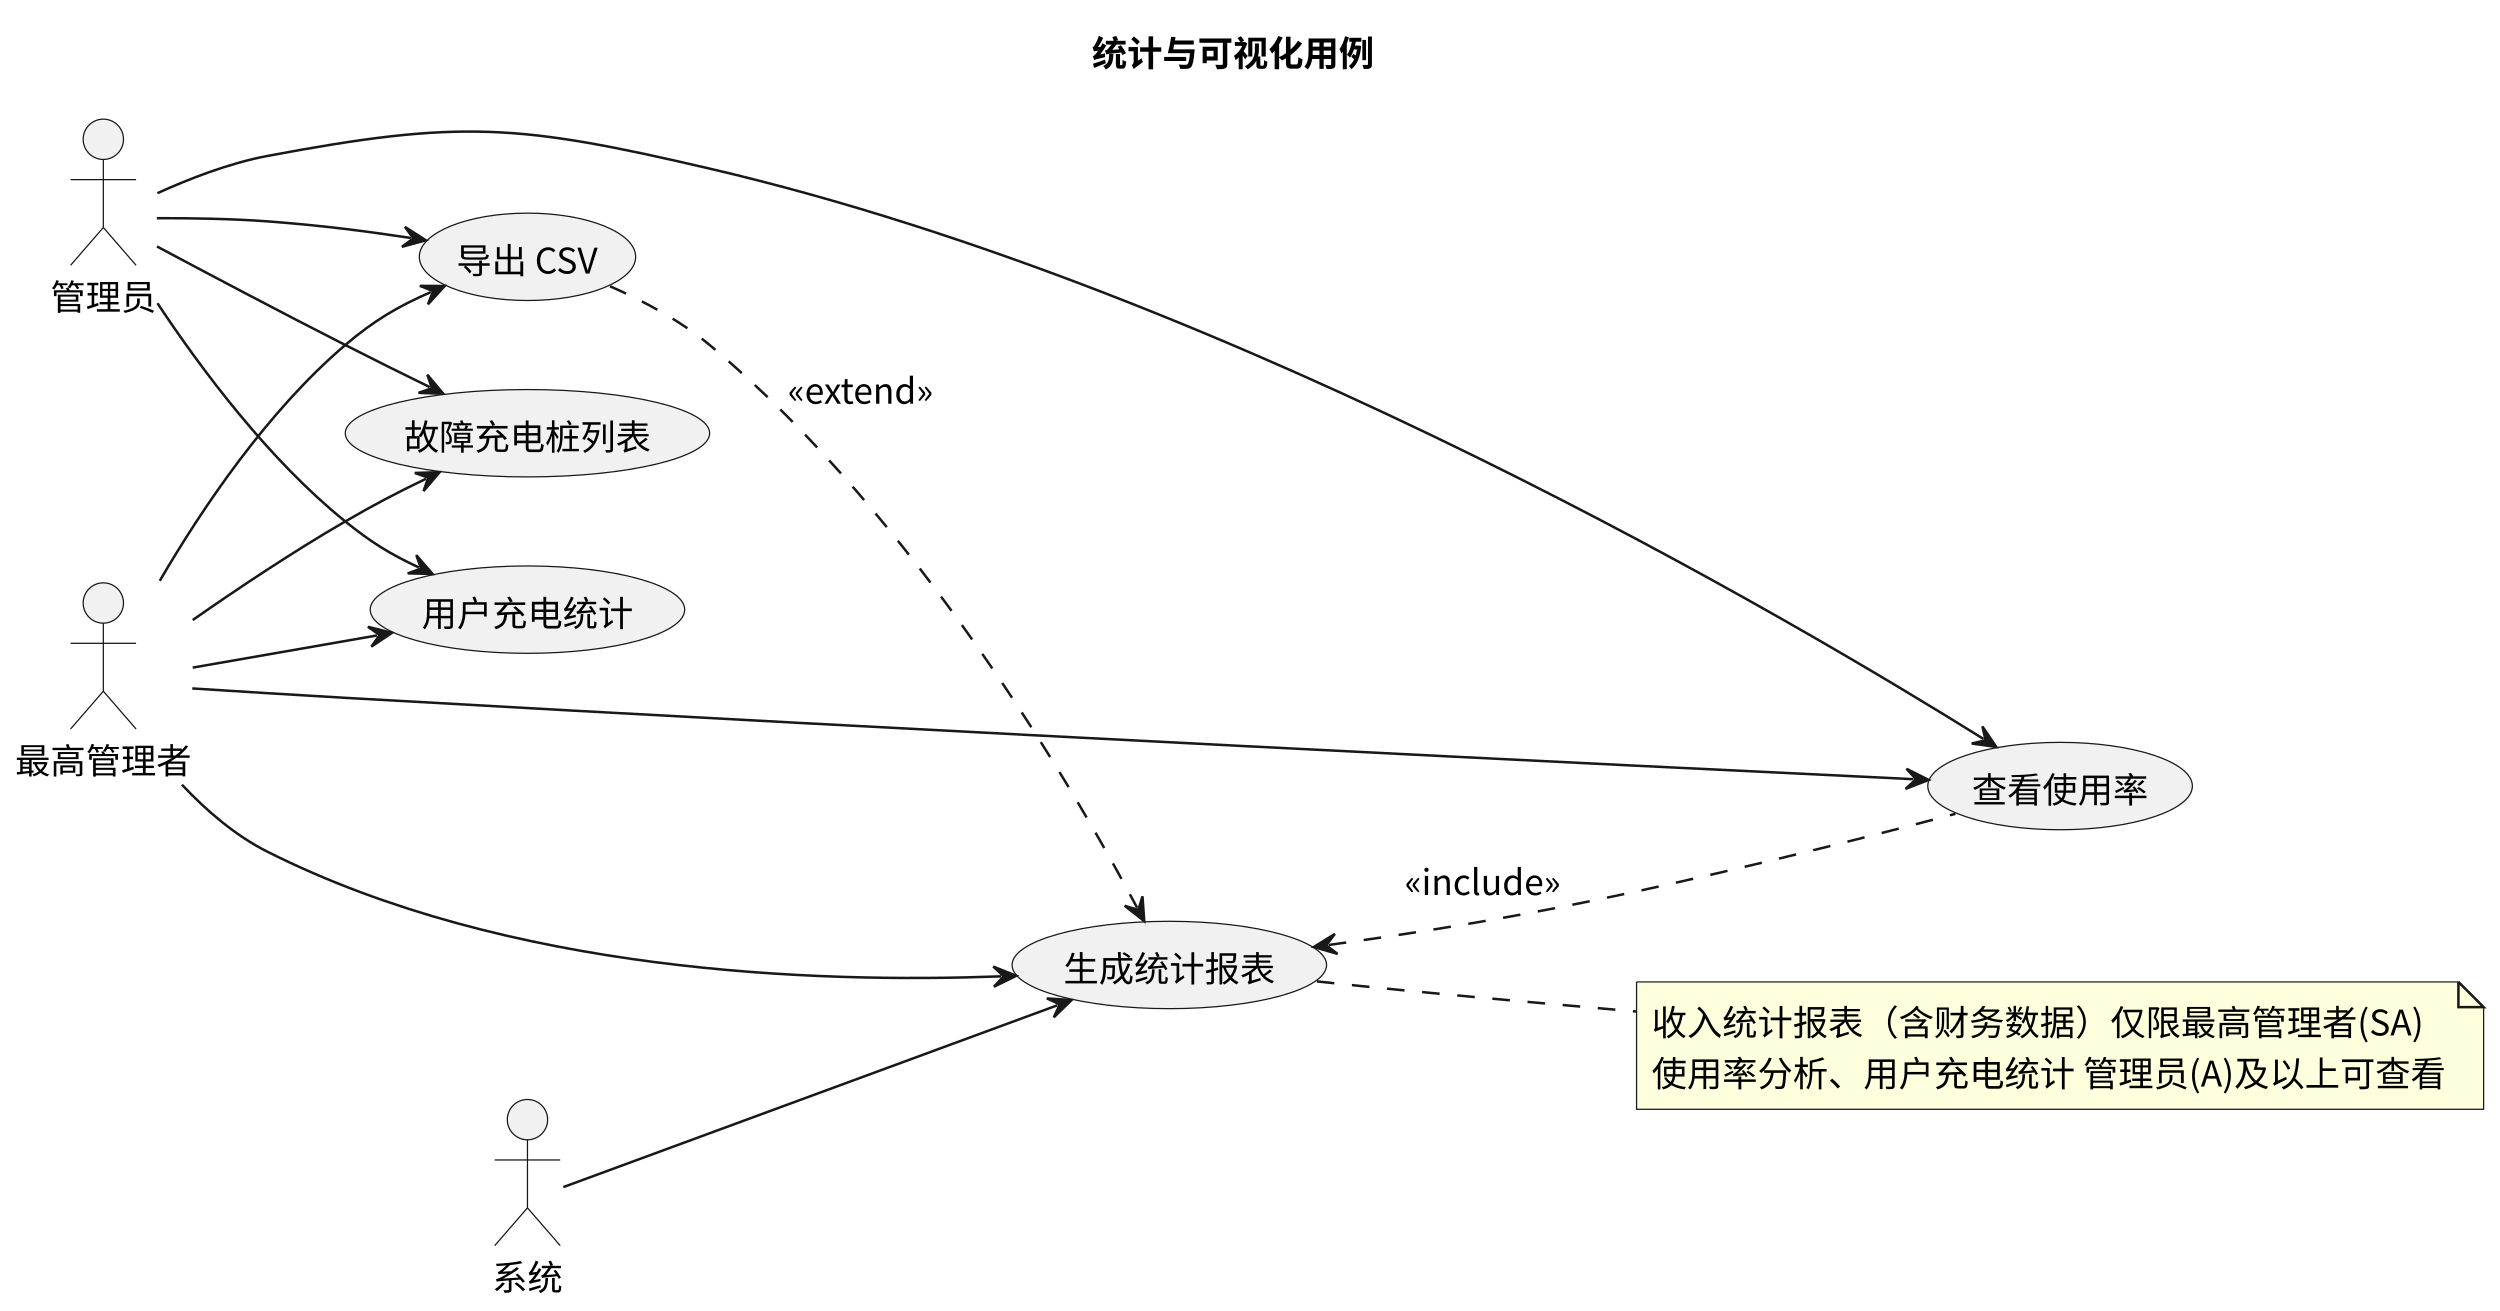
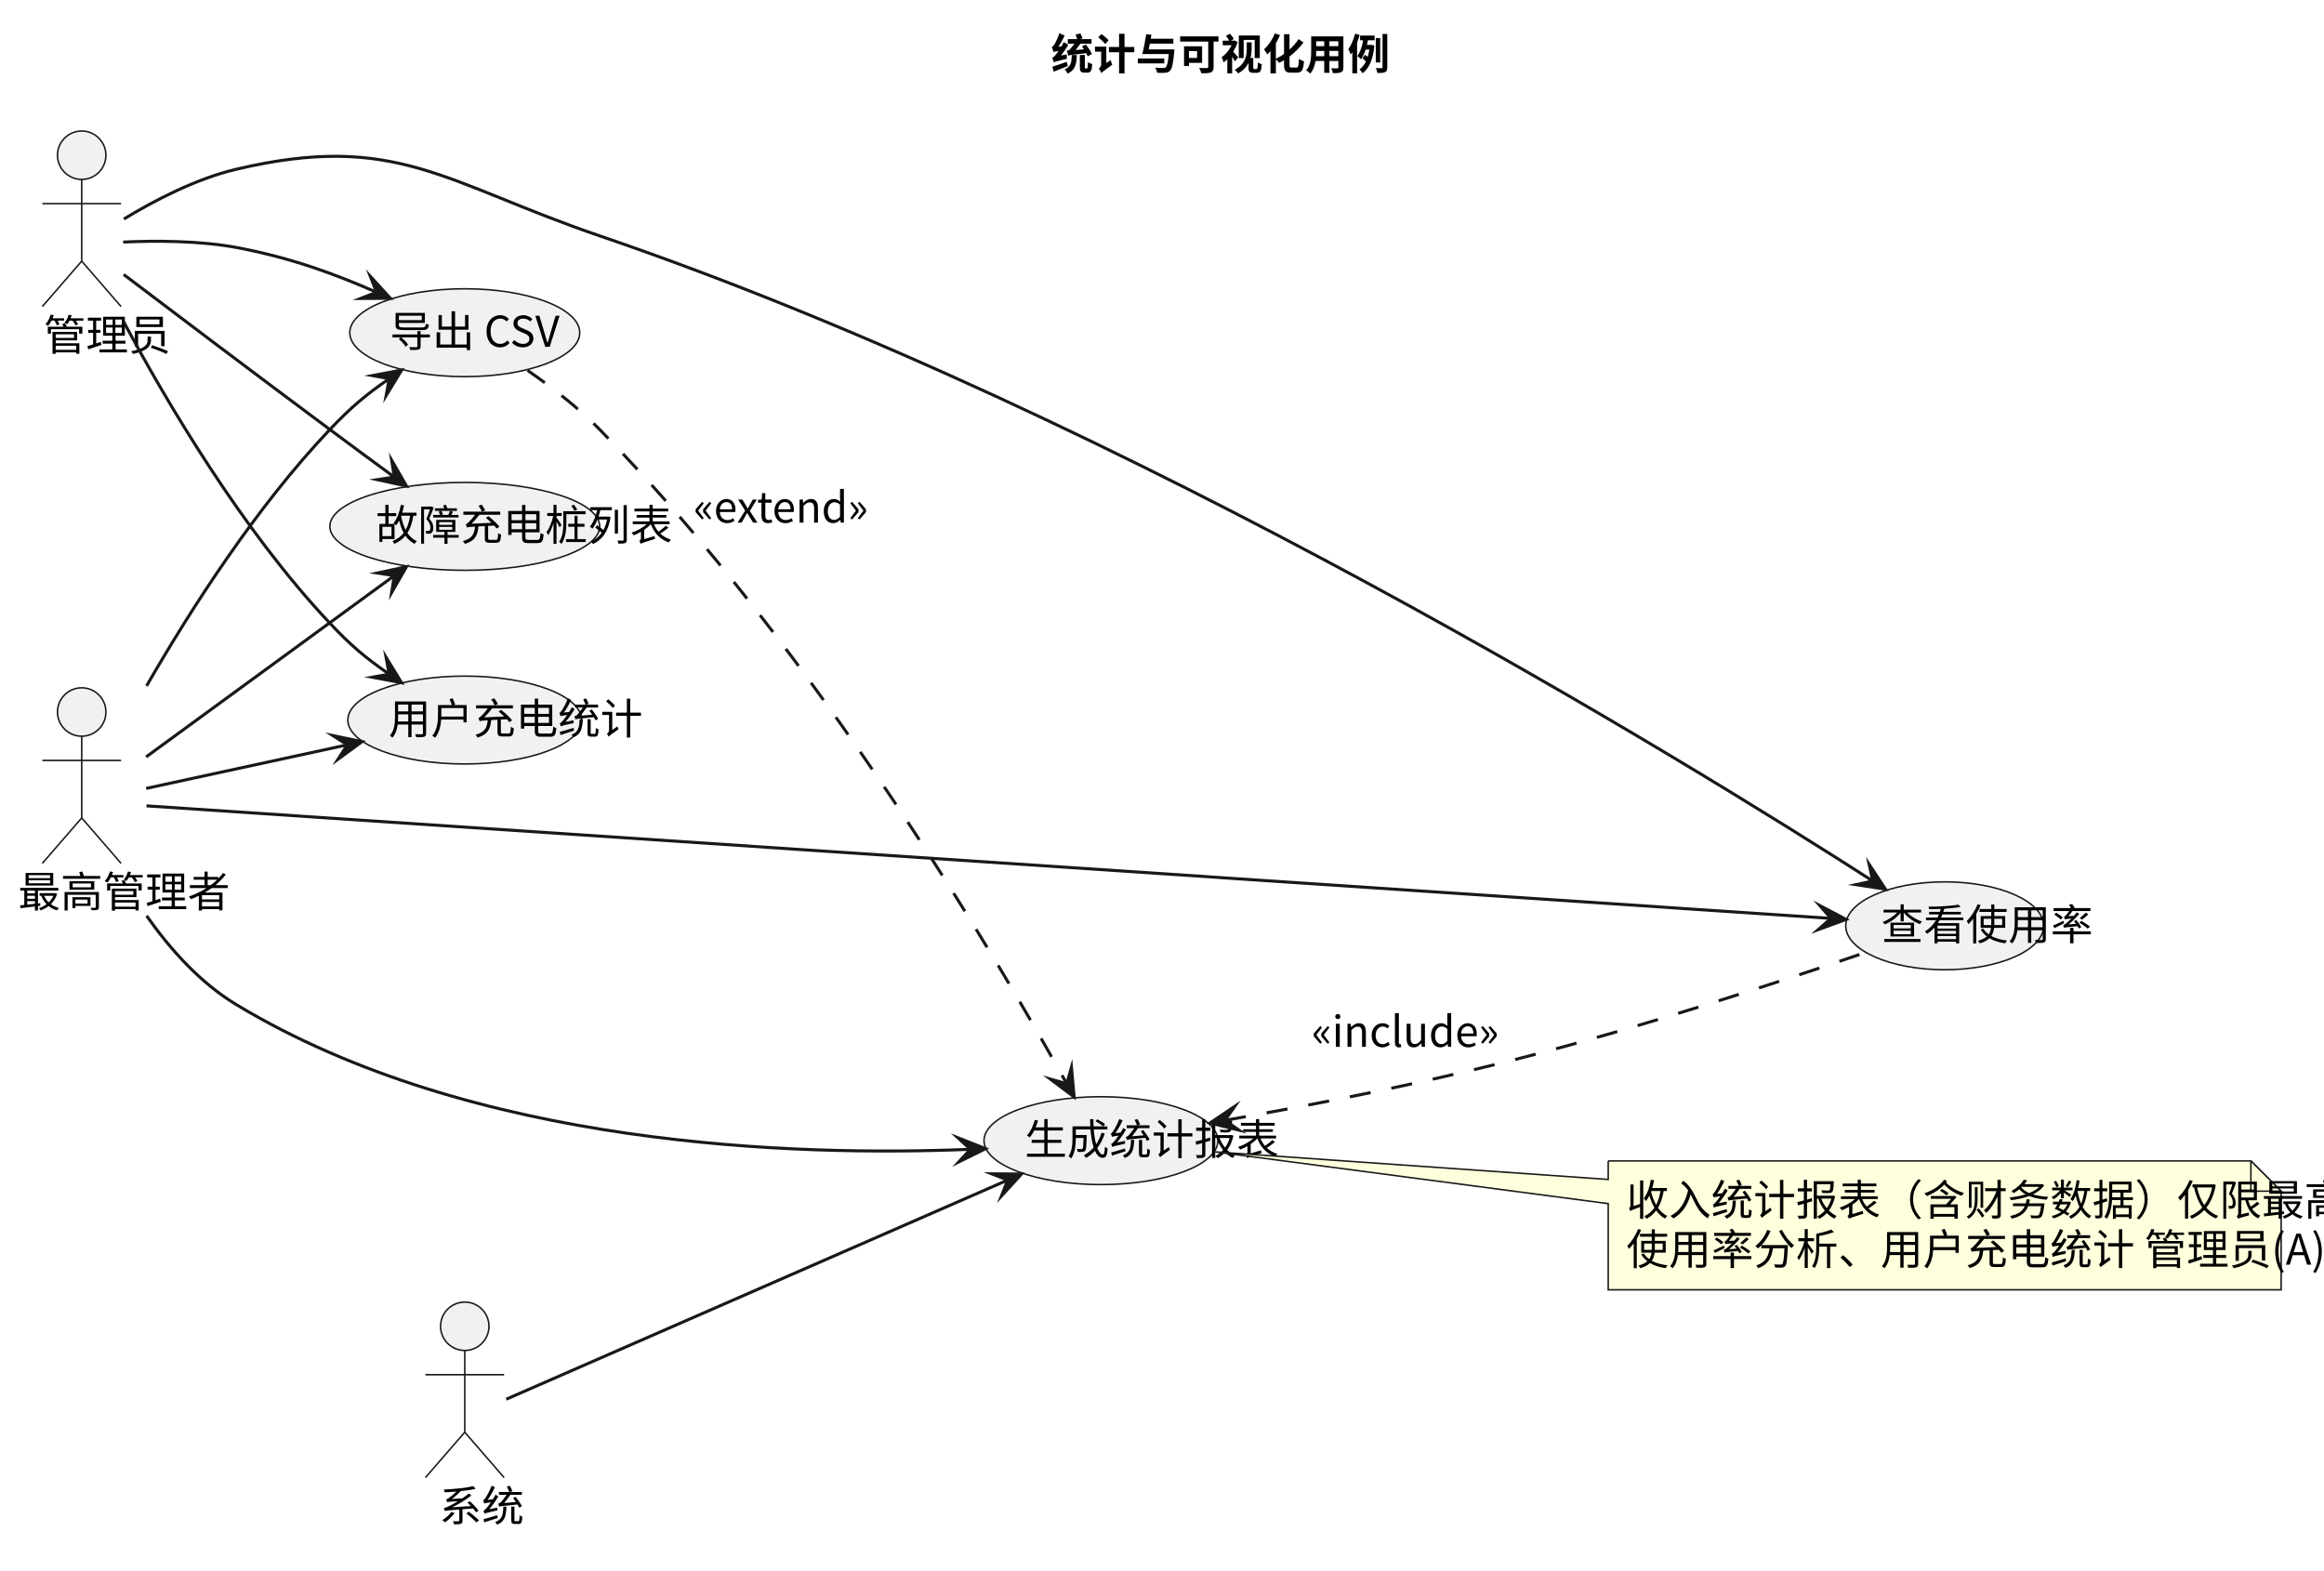
- <svg xmlns="http://www.w3.org/2000/svg" contentStyleType="text/css" data-diagram-type="DESCRIPTION" height="520px" preserveAspectRatio="none" style="width:992px;height:520px;background:#FFFFFF;" version="1.1" viewBox="0 0 992 520" width="992px" zoomAndPan="magnify">
+ <svg xmlns="http://www.w3.org/2000/svg" contentStyleType="text/css" data-diagram-type="DESCRIPTION" height="519px" preserveAspectRatio="none" style="width:768px;height:519px;background:#FFFFFF;" version="1.1" viewBox="0 0 768 519" width="768px" zoomAndPan="magnify">
  <defs />
  <g>
    <g class="title" data-source-line="3">
-       <text fill="#000000" font-family="Noto Sans CJK SC" font-size="14" font-weight="bold" lengthAdjust="spacing" textLength="111.999" x="433.251" y="26.24">统计与可视化用例</text>
+       <text fill="#000000" font-family="'Noto Sans CJK SC'" font-size="14" font-weight="700" lengthAdjust="spacing" textLength="67.211" x="347.315" y="22.995">统计与可视化用例</text>
    </g>
-     <g class="entity" data-entity="S" data-source-line="7" data-uid="ent0002" id="entity_S">
-       <ellipse cx="209.3" cy="444.272" fill="#F1F1F1" rx="8" ry="8" style="stroke:#181818;stroke-width:0.5;" />
-       <path d="M209.3,452.272 L209.3,479.272 M196.3,460.272 L222.3,460.272 M209.3,479.272 L196.3,494.272 M209.3,479.272 L222.3,494.272" fill="none" style="stroke:#181818;stroke-width:0.5;" />
-       <text fill="#000000" font-family="Noto Sans CJK SC" font-size="14" lengthAdjust="spacing" textLength="28" x="195.3" y="512.012">系统</text>
+     <g class="entity" data-qualified-name="S" data-source-line="7" id="ent0001">
+       <ellipse cx="153.59" cy="438.297" fill="#F1F1F1" rx="8" ry="8" style="stroke:#181818;stroke-width:0.5;" />
+       <path d="M153.59,446.297 L153.59,473.297 M140.59,454.297 L166.59,454.297 M153.59,473.297 L140.59,488.297 M153.59,473.297 L166.59,488.297" fill="none" style="stroke:#181818;stroke-width:0.5;" />
+       <text fill="#000000" font-family="'Noto Sans CJK SC'" font-size="14" lengthAdjust="spacing" textLength="16.803" x="145.189" y="502.792">系统</text>
    </g>
-     <g class="entity" data-entity="A" data-source-line="8" data-uid="ent0003" id="entity_A">
-       <ellipse cx="41" cy="55.272" fill="#F1F1F1" rx="8" ry="8" style="stroke:#181818;stroke-width:0.5;" />
-       <path d="M41,63.272 L41,90.272 M28,71.272 L54,71.272 M41,90.272 L28,105.272 M41,90.272 L54,105.272" fill="none" style="stroke:#181818;stroke-width:0.5;" />
-       <text fill="#000000" font-family="Noto Sans CJK SC" font-size="14" lengthAdjust="spacing" textLength="42" x="20" y="123.012">管理员</text>
+     <g class="entity" data-qualified-name="A" data-source-line="8" id="ent0002">
+       <ellipse cx="27" cy="51.297" fill="#F1F1F1" rx="8" ry="8" style="stroke:#181818;stroke-width:0.5;" />
+       <path d="M27,59.297 L27,86.297 M14,67.297 L40,67.297 M27,86.297 L14,101.297 M27,86.297 L40,101.297" fill="none" style="stroke:#181818;stroke-width:0.5;" />
+       <text fill="#000000" font-family="'Noto Sans CJK SC'" font-size="14" lengthAdjust="spacing" textLength="25.204" x="14.398" y="115.792">管理员</text>
    </g>
-     <g class="entity" data-entity="SA" data-source-line="9" data-uid="ent0004" id="entity_SA">
-       <ellipse cx="41" cy="239.272" fill="#F1F1F1" rx="8" ry="8" style="stroke:#181818;stroke-width:0.5;" />
-       <path d="M41,247.272 L41,274.272 M28,255.272 L54,255.272 M41,274.272 L28,289.272 M41,274.272 L54,289.272" fill="none" style="stroke:#181818;stroke-width:0.5;" />
-       <text fill="#000000" font-family="Noto Sans CJK SC" font-size="14" lengthAdjust="spacing" textLength="70" x="6" y="307.012">最高管理者</text>
+     <g class="entity" data-qualified-name="SA" data-source-line="9" id="ent0003">
+       <ellipse cx="27.003" cy="235.297" fill="#F1F1F1" rx="8" ry="8" style="stroke:#181818;stroke-width:0.5;" />
+       <path d="M27.003,243.297 L27.003,270.297 M14.003,251.297 L40.003,251.297 M27.003,270.297 L14.003,285.297 M27.003,270.297 L40.003,285.297" fill="none" style="stroke:#181818;stroke-width:0.5;" />
+       <text fill="#000000" font-family="'Noto Sans CJK SC'" font-size="14" lengthAdjust="spacing" textLength="42.007" x="6" y="299.792">最高管理者</text>
    </g>
-     <g class="entity" data-entity="GR" data-source-line="11" data-uid="ent0005" id="entity_GR">
-       <ellipse cx="463.987" cy="382.906" fill="#F1F1F1" rx="62.397" ry="17.334" style="stroke:#181818;stroke-width:0.5;" />
-       <text fill="#000000" font-family="Noto Sans CJK SC" font-size="14" lengthAdjust="spacing" textLength="84" x="421.987" y="389.542">生成统计报表</text>
+     <g class="entity" data-qualified-name="GR" data-source-line="11" id="ent0004">
+       <ellipse cx="363.824" cy="376.95" fill="#F1F1F1" rx="38.644" ry="14.524" style="stroke:#181818;stroke-width:0.5;" />
+       <text fill="#000000" font-family="'Noto Sans CJK SC'" font-size="14" lengthAdjust="spacing" textLength="50.408" x="338.62" y="381.599">生成统计报表</text>
    </g>
-     <g class="entity" data-entity="VU" data-source-line="12" data-uid="ent0006" id="entity_VU">
-       <ellipse cx="817.437" cy="311.906" fill="#F1F1F1" rx="52.497" ry="17.334" style="stroke:#181818;stroke-width:0.5;" />
-       <text fill="#000000" font-family="Noto Sans CJK SC" font-size="14" lengthAdjust="spacing" textLength="70" x="782.437" y="318.542">查看使用率</text>
+     <g class="entity" data-qualified-name="VU" data-source-line="12" id="ent0005">
+       <ellipse cx="642.653" cy="305.95" fill="#F1F1F1" rx="32.703" ry="14.524" style="stroke:#181818;stroke-width:0.5;" />
+       <text fill="#000000" font-family="'Noto Sans CJK SC'" font-size="14" lengthAdjust="spacing" textLength="42.007" x="621.65" y="310.599">查看使用率</text>
    </g>
-     <g class="entity" data-entity="EXP" data-source-line="13" data-uid="ent0007" id="entity_EXP">
-       <ellipse cx="209.304" cy="101.906" fill="#F1F1F1" rx="42.925" ry="17.334" style="stroke:#181818;stroke-width:0.5;" />
-       <text fill="#000000" font-family="Noto Sans CJK SC" font-size="14" lengthAdjust="spacing" textLength="56.462" x="181.074" y="108.542">导出 CSV</text>
+     <g class="entity" data-qualified-name="EXP" data-source-line="13" id="ent0006">
+       <ellipse cx="153.586" cy="109.951" fill="#F1F1F1" rx="37.996" ry="14.524" style="stroke:#181818;stroke-width:0.5;" />
+       <text fill="#000000" font-family="'Noto Sans CJK SC'" font-size="14" lengthAdjust="spacing" textLength="49.492" x="128.84" y="114.599">导出 CSV</text>
    </g>
-     <g class="entity" data-entity="UCS" data-source-line="14" data-uid="ent0008" id="entity_UCS">
-       <ellipse cx="209.297" cy="241.906" fill="#F1F1F1" rx="62.397" ry="17.334" style="stroke:#181818;stroke-width:0.5;" />
-       <text fill="#000000" font-family="Noto Sans CJK SC" font-size="14" lengthAdjust="spacing" textLength="84" x="167.297" y="248.542">用户充电统计</text>
+     <g class="entity" data-qualified-name="UCS" data-source-line="14" id="ent0007">
+       <ellipse cx="153.594" cy="237.951" fill="#F1F1F1" rx="38.644" ry="14.524" style="stroke:#181818;stroke-width:0.5;" />
+       <text fill="#000000" font-family="'Noto Sans CJK SC'" font-size="14" lengthAdjust="spacing" textLength="50.408" x="128.39" y="242.599">用户充电统计</text>
    </g>
-     <g class="entity" data-entity="FCL" data-source-line="15" data-uid="ent0009" id="entity_FCL">
-       <ellipse cx="209.296" cy="171.906" fill="#F1F1F1" rx="72.296" ry="17.334" style="stroke:#181818;stroke-width:0.5;" />
-       <text fill="#000000" font-family="Noto Sans CJK SC" font-size="14" lengthAdjust="spacing" textLength="98" x="160.296" y="178.542">故障充电桩列表</text>
+     <g class="entity" data-qualified-name="FCL" data-source-line="15" id="ent0008">
+       <ellipse cx="153.595" cy="173.951" fill="#F1F1F1" rx="44.585" ry="14.524" style="stroke:#181818;stroke-width:0.5;" />
+       <text fill="#000000" font-family="'Noto Sans CJK SC'" font-size="14" lengthAdjust="spacing" textLength="58.81" x="124.19" y="178.599">故障充电桩列表</text>
    </g>
-     <g class="entity" data-entity="GMN22" data-source-line="31" data-uid="ent0023" id="entity_GMN22">
-       <path d="M649.39,389.632 L649.39,440.176 L985.501,440.176 L985.501,399.632 L975.501,389.632 L649.39,389.632" fill="#FEFFDD" style="stroke:#181818;stroke-width:0.5;" />
-       <path d="M975.501,389.632 L975.501,399.632 L985.501,399.632 L975.501,389.632" fill="#FEFFDD" style="stroke:#181818;stroke-width:1;" />
-       <text fill="#000000" font-family="Noto Sans CJK SC" font-size="14" lengthAdjust="spacing" textLength="306.319" x="655.39" y="410.872">收入统计报表（含财务数据）仅限最高管理者(SA)</text>
-       <text fill="#000000" font-family="Noto Sans CJK SC" font-size="14" lengthAdjust="spacing" textLength="315.111" x="655.39" y="431.144">使用率分析、用户充电统计 管理员(A)及以上可查看</text>
+     <g class="entity" data-qualified-name="GMN21" data-source-line="31" id="ent0022">
+       <path d="M531.46,383.647 L531.46,389.767 L401.58,380.667 L531.46,397.767 L531.46,426.241 A0,0 0 0 0 531.46,426.241 L753.84,426.241 A0,0 0 0 0 753.84,426.241 L753.84,393.647 L743.84,383.647 L531.46,383.647 A0,0 0 0 0 531.46,383.647" fill="#FEFFDD" style="stroke:#181818;stroke-width:0.5;" />
+       <path d="M743.84,383.647 L743.84,393.647 L753.84,393.647 L743.84,383.647" fill="#FEFFDD" style="stroke:#181818;stroke-width:0.5;" />
+       <text fill="#000000" font-family="'Noto Sans CJK SC'" font-size="14" lengthAdjust="spacing" textLength="197.415" x="537.46" y="401.642">收入统计报表（含财务数据）仅限最高管理者(SA)</text>
+       <text fill="#000000" font-family="'Noto Sans CJK SC'" font-size="14" lengthAdjust="spacing" textLength="201.38" x="537.46" y="417.939">使用率分析、用户充电统计 管理员(A)及以上可查看</text>
    </g>
-     <g class="link" data-entity-1="S" data-entity-2="GR" data-source-line="17" data-uid="lnk10" id="link_S_GR">
-       <path d="M223.53,471.032 C260.79,457.322 362.039,420.053 419.589,398.883" fill="none" id="S-to-GR" style="stroke:#181818;stroke-width:1;" />
-       <polygon fill="#181818" points="425.22,396.812,415.392,396.165,420.527,398.538,418.154,403.673,425.22,396.812" style="stroke:#181818;stroke-width:1;" />
+     <g class="link" data-entity-1="ent0001" data-entity-2="ent0004" data-link-type="dependency" data-source-line="17" id="lnk9">
+       <path d="M167.3,462.397 C200.95,447.687 288.209,409.56 332.999,389.98" fill="none" id="S-to-GR" style="stroke:#181818;stroke-width:1;" />
+       <polygon fill="#181818" points="337.58,387.977,327.731,387.917,332.999,389.98,330.936,395.247,337.58,387.977" style="stroke:#181818;stroke-width:1;stroke-linejoin:miter;stroke-miterlimit:10;" />
    </g>
-     <g class="link" data-entity-1="A" data-entity-2="VU" data-source-line="18" data-uid="lnk11" id="link_A_VU">
-       <path d="M62.46,76.652 C74.74,71.082 90.88,64.752 106,61.902 C182.72,47.452 205.56,49.172 281.59,66.902 C491.46,115.842 713.631,247.374 787.041,293.214" fill="none" id="A-to-VU" style="stroke:#181818;stroke-width:1;" />
-       <polygon fill="#181818" points="792.13,296.392,786.615,288.232,787.889,293.744,782.378,295.018,792.13,296.392" style="stroke:#181818;stroke-width:1;" />
+     <g class="link" data-entity-1="ent0002" data-entity-2="ent0005" data-link-type="dependency" data-source-line="18" id="lnk10">
+       <path d="M40.94,72.377 C50.68,66.457 64.59,59.117 78.01,55.947 C130.85,43.477 146.79,60.417 198.18,77.947 C372.7,137.477 559.602,253.085 618.883,291.146" fill="none" id="A-to-VU" style="stroke:#181818;stroke-width:1;" />
+       <polygon fill="#181818" points="623.09,293.847,617.678,285.618,618.883,291.146,613.356,292.35,623.09,293.847" style="stroke:#181818;stroke-width:1;stroke-linejoin:miter;stroke-miterlimit:10;" />
    </g>
-     <g class="link" data-entity-1="A" data-entity-2="EXP" data-source-line="19" data-uid="lnk12" id="link_A_EXP">
-       <path d="M62.23,86.582 C75.07,86.532 92.03,86.762 107,87.902 C127.53,89.482 144.327,91.605 163.037,94.435" fill="none" id="A-to-EXP" style="stroke:#181818;stroke-width:1;" />
-       <polygon fill="#181818" points="168.97,95.332,160.669,90.031,164.026,94.584,159.473,97.941,168.97,95.332" style="stroke:#181818;stroke-width:1;" />
+     <g class="link" data-entity-1="ent0002" data-entity-2="ent0006" data-link-type="dependency" data-source-line="19" id="lnk11">
+       <path d="M40.71,79.997 C51.1,79.507 66.14,79.457 79.01,81.947 C96.32,85.307 110.291,90.379 124.431,96.579" fill="none" id="A-to-EXP" style="stroke:#181818;stroke-width:1;" />
+       <polygon fill="#181818" points="129.01,98.587,122.374,91.309,124.431,96.579,119.161,98.636,129.01,98.587" style="stroke:#181818;stroke-width:1;stroke-linejoin:miter;stroke-miterlimit:10;" />
    </g>
-     <g class="link" data-entity-1="SA" data-entity-2="GR" data-source-line="20" data-uid="lnk13" id="link_SA_GR">
-       <path d="M72.18,311.362 C81.85,321.632 93.36,331.532 106,337.902 C201.67,386.122 323.374,390.154 397.254,387.414" fill="none" id="SA-to-GR" style="stroke:#181818;stroke-width:1;" />
-       <polygon fill="#181818" points="403.25,387.192,394.108,383.528,398.253,387.377,394.404,391.523,403.25,387.192" style="stroke:#181818;stroke-width:1;" />
+     <g class="link" data-entity-1="ent0003" data-entity-2="ent0004" data-link-type="dependency" data-source-line="20" id="lnk12">
+       <path d="M48.45,302.657 C56.27,313.757 66.2,324.817 78.01,331.947 C156.43,379.297 263.274,382.151 320.684,379.81" fill="none" id="SA-to-GR" style="stroke:#181818;stroke-width:1;" />
+       <polygon fill="#181818" points="325.68,379.607,316.525,375.977,320.684,379.81,316.85,383.97,325.68,379.607" style="stroke:#181818;stroke-width:1;stroke-linejoin:miter;stroke-miterlimit:10;" />
    </g>
-     <g class="link" data-entity-1="SA" data-entity-2="VU" data-source-line="21" data-uid="lnk14" id="link_SA_VU">
-       <path d="M76.29,273.172 C94.35,274.332 116.87,275.752 137,276.902 C371.66,290.362 646.067,303.755 759.297,309.185" fill="none" id="SA-to-VU" style="stroke:#181818;stroke-width:1;" />
-       <polygon fill="#181818" points="765.29,309.472,756.492,305.045,760.296,309.232,756.109,313.036,765.29,309.472" style="stroke:#181818;stroke-width:1;" />
+     <g class="link" data-entity-1="ent0003" data-entity-2="ent0005" data-link-type="dependency" data-source-line="21" id="lnk13">
+       <path d="M48.42,266.317 C138.47,272.327 495.511,296.184 605.081,303.504" fill="none" id="SA-to-VU" style="stroke:#181818;stroke-width:1;" />
+       <polygon fill="#181818" points="610.07,303.837,601.357,299.246,605.081,303.504,600.823,307.228,610.07,303.837" style="stroke:#181818;stroke-width:1;stroke-linejoin:miter;stroke-miterlimit:10;" />
    </g>
-     <g class="link" data-entity-1="SA" data-entity-2="EXP" data-source-line="22" data-uid="lnk15" id="link_SA_EXP">
-       <path d="M63.39,230.472 C80.31,201.512 106.16,163.152 137,136.902 C148.55,127.072 157.845,121.642 170.955,115.892" fill="none" id="SA-to-EXP" style="stroke:#181818;stroke-width:1;" />
-       <polygon fill="#181818" points="176.45,113.482,166.601,113.434,171.871,115.49,169.815,120.76,176.45,113.482" style="stroke:#181818;stroke-width:1;" />
+     <g class="link" data-entity-1="ent0003" data-entity-2="ent0006" data-link-type="dependency" data-source-line="22" id="lnk14">
+       <path d="M48.44,226.667 C63.22,201.027 84.79,167.437 109.01,141.947 C115.99,134.597 120.727,130.6 128.627,125.14" fill="none" id="SA-to-EXP" style="stroke:#181818;stroke-width:1;" />
+       <polygon fill="#181818" points="132.74,122.297,123.062,124.123,128.627,125.14,127.611,130.704,132.74,122.297" style="stroke:#181818;stroke-width:1;stroke-linejoin:miter;stroke-miterlimit:10;" />
    </g>
-     <g class="link" data-entity-1="A" data-entity-2="FCL" data-source-line="23" data-uid="lnk16" id="link_A_FCL">
-       <path d="M62.3,97.802 C81.47,108.042 111.08,123.732 137,136.902 C149.66,143.342 158.28,147.626 170.51,153.606" fill="none" id="A-to-FCL" style="stroke:#181818;stroke-width:1;" />
-       <polygon fill="#181818" points="175.9,156.242,169.572,148.695,171.408,154.046,166.058,155.882,175.9,156.242" style="stroke:#181818;stroke-width:1;" />
+     <g class="link" data-entity-1="ent0002" data-entity-2="ent0008" data-link-type="dependency" data-source-line="23" id="lnk15">
+       <path d="M40.87,90.717 C56.82,102.807 84.85,123.987 109.01,141.947 C117.29,148.107 122.476,151.933 130.286,157.653" fill="none" id="A-to-FCL" style="stroke:#181818;stroke-width:1;" />
+       <polygon fill="#181818" points="134.32,160.607,129.423,152.062,130.286,157.653,124.696,158.516,134.32,160.607" style="stroke:#181818;stroke-width:1;stroke-linejoin:miter;stroke-miterlimit:10;" />
    </g>
-     <g class="link" data-entity-1="SA" data-entity-2="FCL" data-source-line="24" data-uid="lnk17" id="link_SA_FCL">
-       <path d="M76.46,246.032 C94.18,233.672 116.34,218.862 137,206.902 C148.93,200.002 157.015,195.757 169.025,189.968" fill="none" id="SA-to-FCL" style="stroke:#181818;stroke-width:1;" />
-       <polygon fill="#181818" points="174.43,187.362,164.586,187.667,169.926,189.533,168.06,194.873,174.43,187.362" style="stroke:#181818;stroke-width:1;" />
+     <g class="link" data-entity-1="ent0003" data-entity-2="ent0008" data-link-type="dependency" data-source-line="24" id="lnk16">
+       <path d="M48.3,250.127 C72.16,232.697 107.362,206.986 130.292,190.236" fill="none" id="SA-to-FCL" style="stroke:#181818;stroke-width:1;" />
+       <polygon fill="#181818" points="134.33,187.287,124.703,189.366,130.292,190.236,129.422,195.826,134.33,187.287" style="stroke:#181818;stroke-width:1;stroke-linejoin:miter;stroke-miterlimit:10;" />
    </g>
-     <g class="link" data-entity-1="A" data-entity-2="UCS" data-source-line="25" data-uid="lnk18" id="link_A_UCS">
-       <path d="M62.47,120.312 C79.79,146.452 106.6,182.382 137,206.902 C147.3,215.212 154.469,219.661 166.199,225.171" fill="none" id="A-to-UCS" style="stroke:#181818;stroke-width:1;" />
-       <polygon fill="#181818" points="171.63,227.722,165.185,220.275,167.104,225.596,161.783,227.516,171.63,227.722" style="stroke:#181818;stroke-width:1;" />
+     <g class="link" data-entity-1="ent0002" data-entity-2="ent0007" data-link-type="dependency" data-source-line="25" id="lnk17">
+       <path d="M40.86,106.317 C55.15,132.997 80.08,175.287 109.01,205.947 C115.96,213.327 120.697,217.324 128.597,222.784" fill="none" id="A-to-UCS" style="stroke:#181818;stroke-width:1;" />
+       <polygon fill="#181818" points="132.71,225.627,127.581,217.219,128.597,222.784,123.032,223.8,132.71,225.627" style="stroke:#181818;stroke-width:1;stroke-linejoin:miter;stroke-miterlimit:10;" />
    </g>
-     <g class="link" data-entity-1="SA" data-entity-2="UCS" data-source-line="26" data-uid="lnk19" id="link_SA_UCS">
-       <path d="M76.46,264.902 C99.29,260.912 123.769,256.643 149.629,252.133" fill="none" id="SA-to-UCS" style="stroke:#181818;stroke-width:1;" />
-       <polygon fill="#181818" points="155.54,251.102,145.987,248.708,150.614,251.961,147.361,256.589,155.54,251.102" style="stroke:#181818;stroke-width:1;" />
+     <g class="link" data-entity-1="ent0003" data-entity-2="ent0007" data-link-type="dependency" data-source-line="26" id="lnk18">
+       <path d="M48.3,260.547 C67.6,256.367 92.103,251.056 114.763,246.146" fill="none" id="SA-to-UCS" style="stroke:#181818;stroke-width:1;" />
+       <polygon fill="#181818" points="119.65,245.087,110.007,243.083,114.763,246.146,111.701,250.902,119.65,245.087" style="stroke:#181818;stroke-width:1;stroke-linejoin:miter;stroke-miterlimit:10;" />
    </g>
-     <g class="link" data-entity-1="GR" data-entity-2="VU" data-source-line="28" data-uid="lnk20" id="link_GR_VU">
-       <path d="M527.244,374.956 C556.594,370.926 587.07,366.232 619.39,359.902 C673.98,349.212 736.25,333.432 775.92,322.922" fill="none" id="GR-backto-VU" style="stroke:#181818;stroke-width:1;stroke-dasharray:7,7;" />
-       <polygon fill="#181818" points="521.3,375.772,530.76,378.51,526.254,375.092,529.672,370.585,521.3,375.772" style="stroke:#181818;stroke-width:1;" />
-       <text fill="#000000" font-family="Noto Sans CJK SC" font-size="14" lengthAdjust="spacing" textLength="61.852" x="557.39" y="355.142">«include»</text>
+     <g class="link" data-entity-1="ent0004" data-entity-2="ent0005" data-link-type="dependency" data-source-line="28" id="lnk19">
+       <path d="M404.804,370.241 C432.544,365.361 467.25,358.667 501.46,349.947 C542,339.617 588.14,324.467 616.06,314.907" fill="none" id="GR-backto-VU" style="stroke:#181818;stroke-width:1;stroke-dasharray:7,7;" />
+       <polygon fill="#181818" points="399.88,371.107,409.437,373.487,404.804,370.241,408.051,365.608,399.88,371.107" style="stroke:#181818;stroke-width:1;stroke-linejoin:miter;stroke-miterlimit:10;" />
+       <text fill="#000000" font-family="'Noto Sans CJK SC'" font-size="14" lengthAdjust="spacing" textLength="67.853" x="433.46" y="345.942">«include»</text>
    </g>
-     <g class="link" data-entity-1="EXP" data-entity-2="GR" data-source-line="29" data-uid="lnk21" id="link_EXP_GR">
-       <path d="M242.05,113.582 C255.15,119.352 269.95,127.182 281.59,136.902 C364.88,206.472 428.045,316.573 451.215,360.193" fill="none" id="EXP-to-GR" style="stroke:#181818;stroke-width:1;stroke-dasharray:7,7;" />
-       <polygon fill="#181818" points="454.03,365.492,453.341,355.667,451.685,361.076,446.276,359.42,454.03,365.492" style="stroke:#181818;stroke-width:1;" />
-       <text fill="#000000" font-family="Noto Sans CJK SC" font-size="14" lengthAdjust="spacing" textLength="58.394" x="312.59" y="160.192">«extend»</text>
-     </g>
-     <g class="link" data-entity-1="GR" data-entity-2="GMN22" data-source-line="31" data-uid="lnk24" id="link_GR_GMN22">
-       <path d="M522.5,389.412 C533.73,390.622 545.42,391.842 556.39,392.902 C586.38,395.812 618.33,398.692 649.21,401.372" fill="none" id="GR-GMN22" style="stroke:#181818;stroke-width:1;stroke-dasharray:7,7;" />
+     <g class="link" data-entity-1="ent0006" data-entity-2="ent0004" data-link-type="dependency" data-source-line="29" id="lnk20">
+       <path d="M174.34,122.397 C182.22,127.877 191.09,134.697 198.18,141.947 C270.28,215.667 330.999,319.447 352.529,358.147" fill="none" id="EXP-to-GR" style="stroke:#181818;stroke-width:1;stroke-dasharray:7,7;" />
+       <polygon fill="#181818" points="354.96,362.517,354.08,352.707,352.529,358.147,347.089,356.597,354.96,362.517" style="stroke:#181818;stroke-width:1;stroke-linejoin:miter;stroke-miterlimit:10;" />
+       <text fill="#000000" font-family="'Noto Sans CJK SC'" font-size="14" lengthAdjust="spacing" textLength="65.892" x="229.18" y="172.702">«extend»</text>
    </g>
  </g>
</svg>
